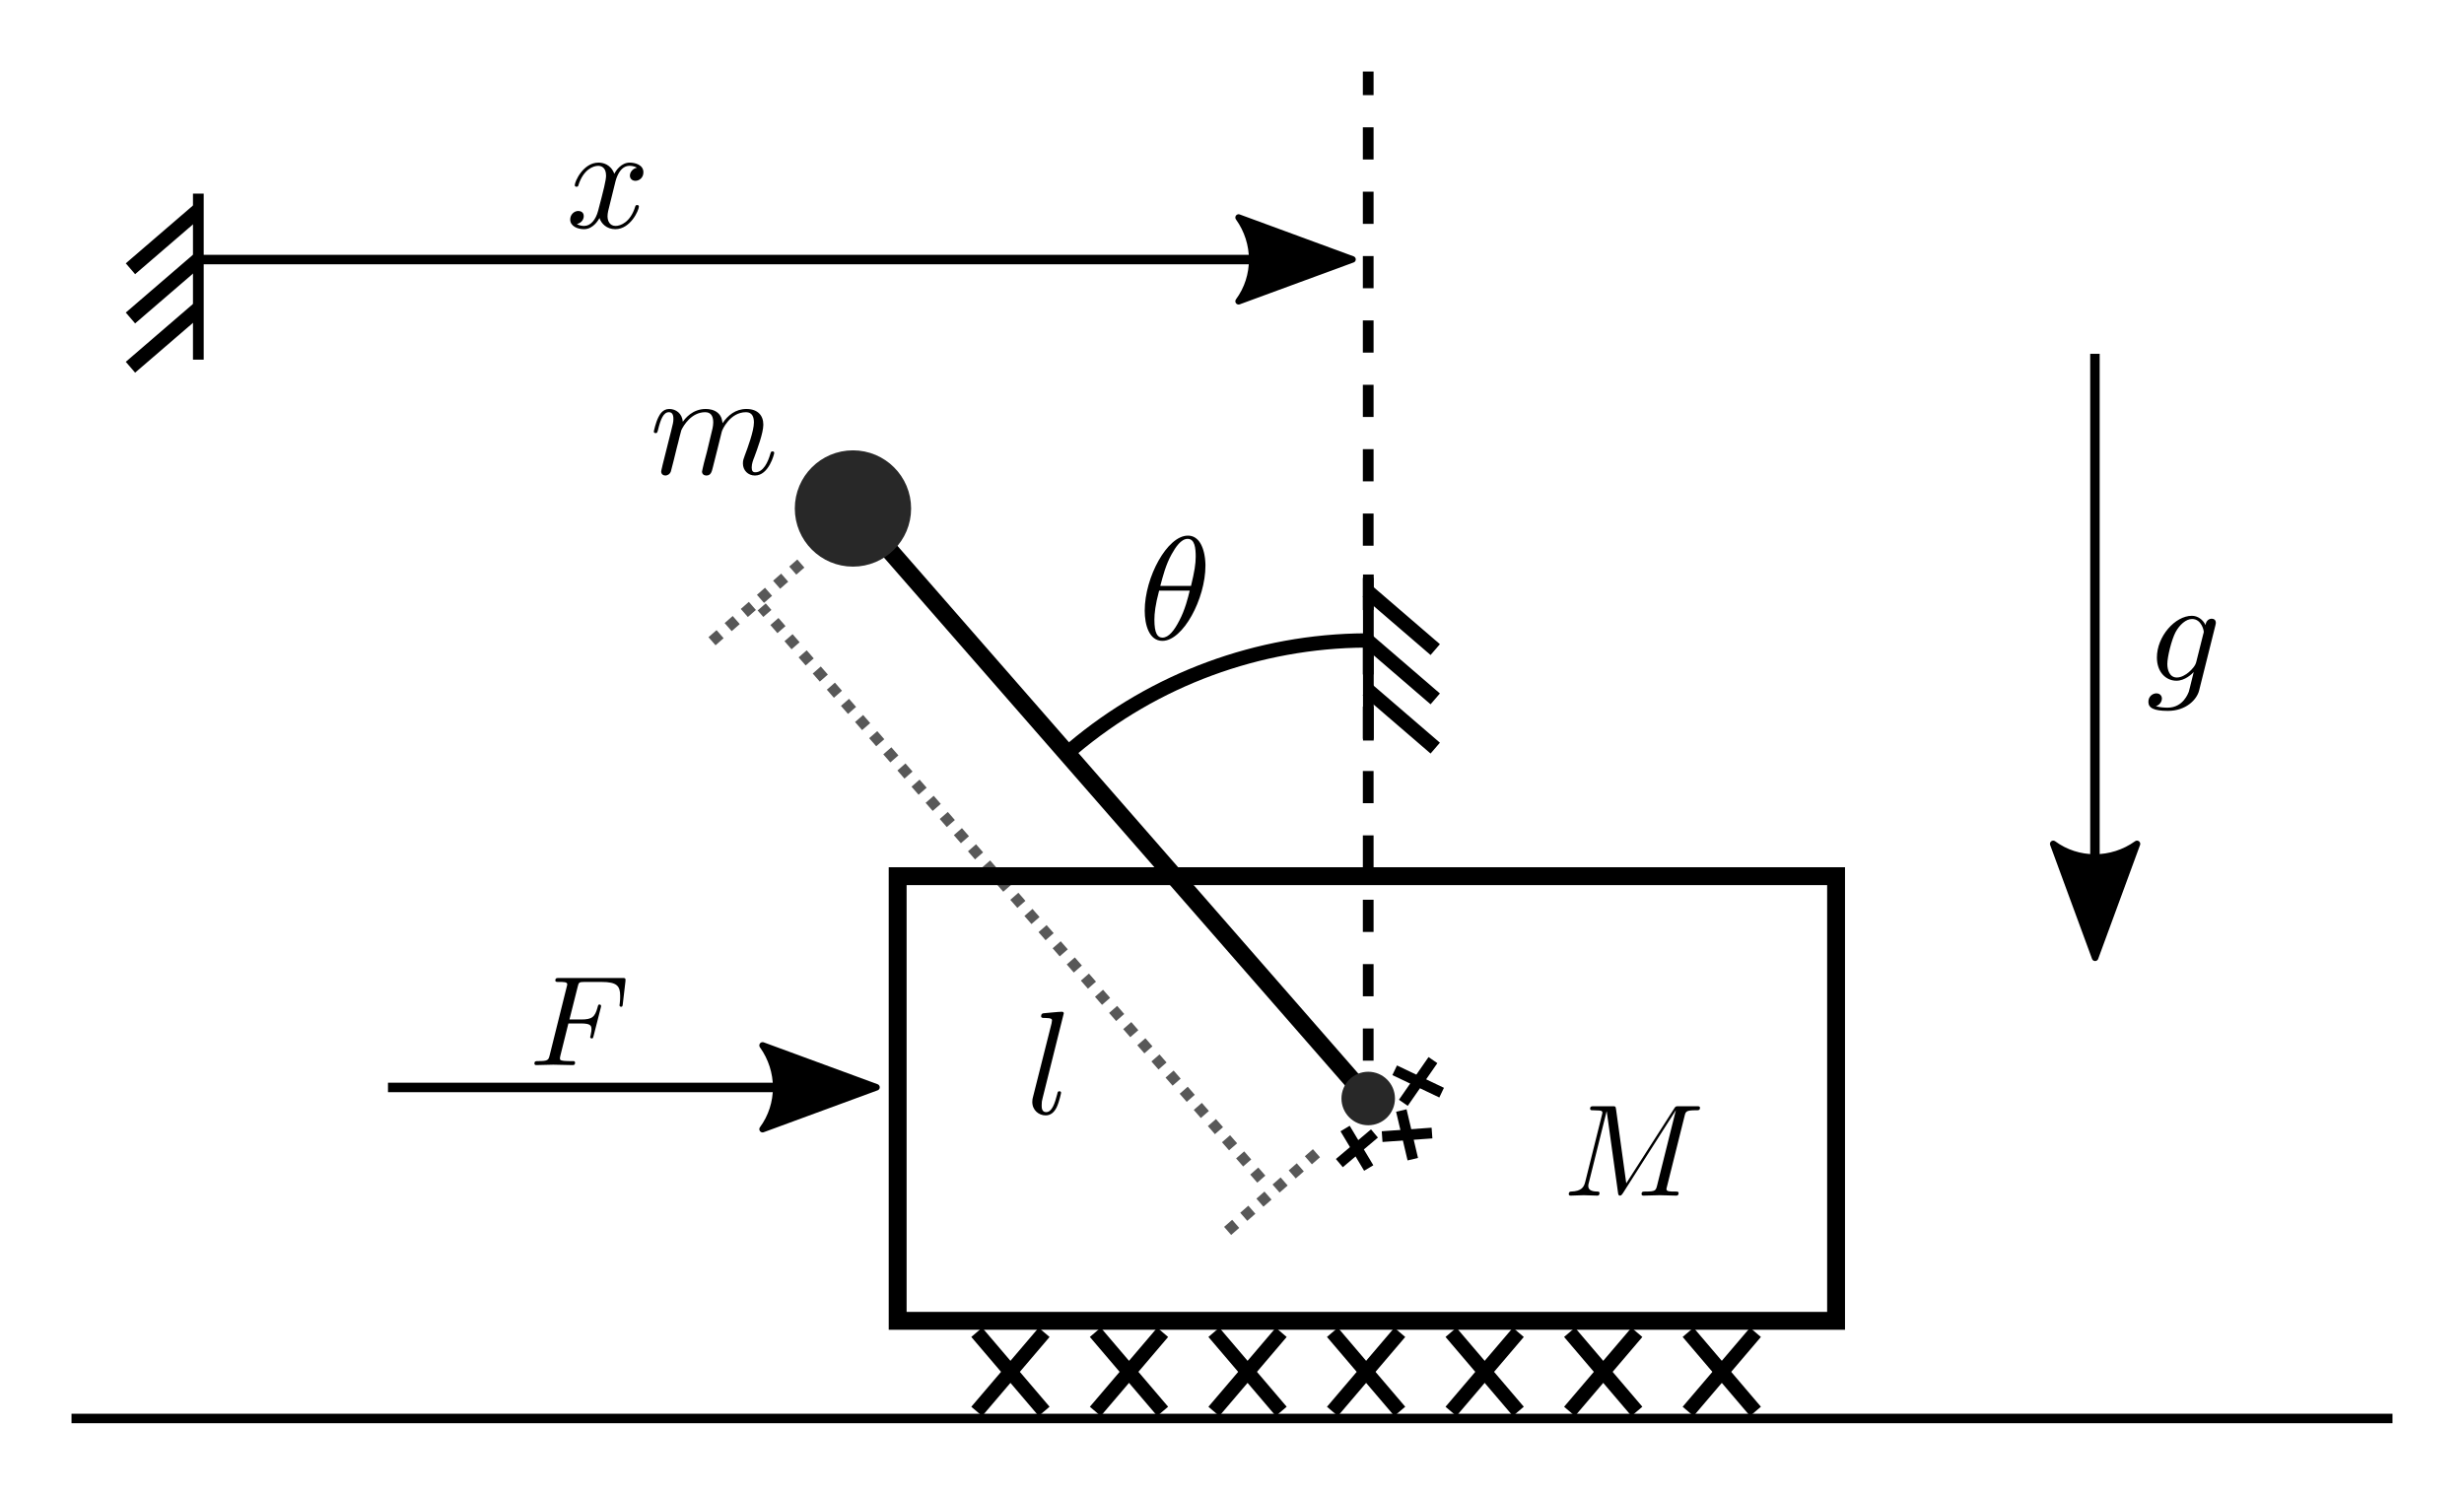
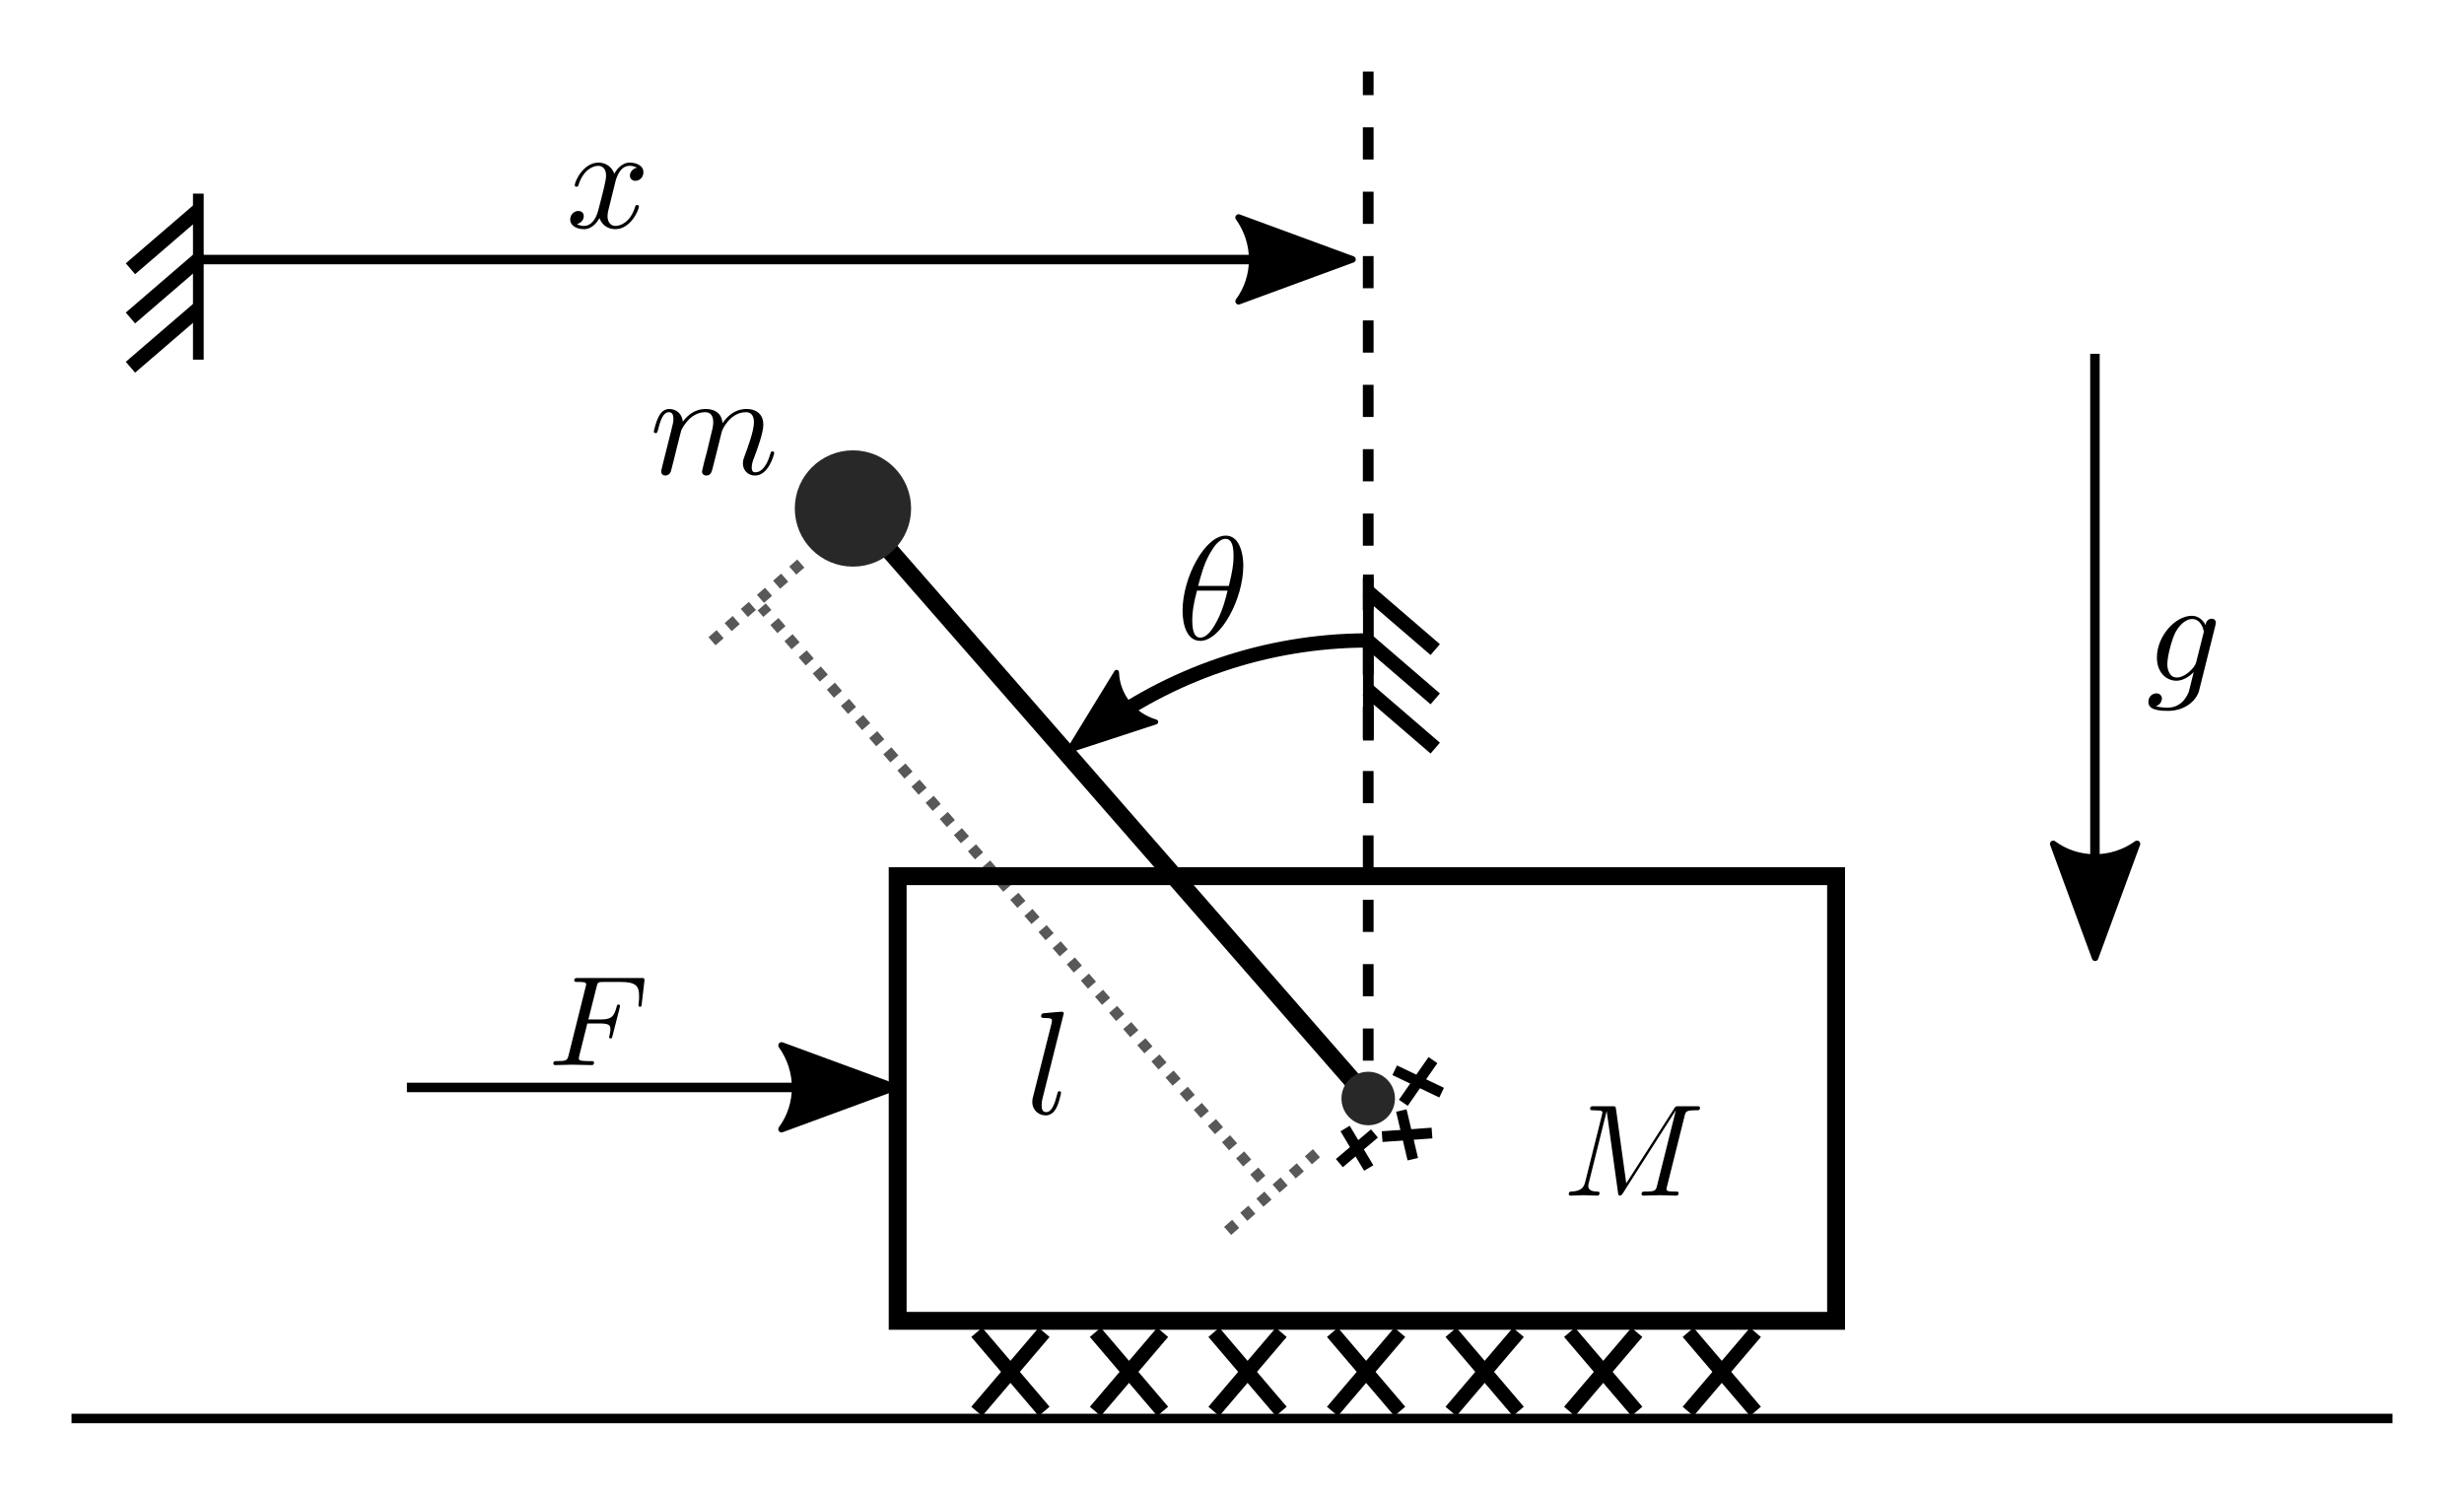
<svg xmlns="http://www.w3.org/2000/svg" width="68.896mm" height="41.798mm" viewBox="0 0 68.896 41.798" version="1.1" id="svg8">
  <defs id="defs2">
+     <marker orient="auto" refY="0" refX="0" id="marker6297" style="overflow:visible">
+       <path id="path6295" style="fill:#000000;fill-opacity:1;fill-rule:evenodd;stroke:#000000;stroke-width:0.625;stroke-linejoin:round;stroke-opacity:1" d="M 8.719,4.034 -2.207,0.016 8.719,-4.002 c -1.745,2.372 -1.735,5.617 -6e-7,8.035 z" transform="matrix(1.1,0,0,1.1,1.1,0)" />
+     </marker>
+     <marker orient="auto" refY="0.0" refX="0.0" id="Arrow2Lend" style="overflow:visible;">
+       <path id="path5648" style="fill-rule:evenodd;stroke-width:0.625;stroke-linejoin:round;stroke:#000000;stroke-opacity:1;fill:#000000;fill-opacity:0" d="M 8.719,4.034 L -2.207,0.016 L 8.719,-4.002 C 6.973,-1.63 6.983,1.616 8.719,4.034 z " transform="scale(1.1) rotate(180) translate(1,0)" />
+     </marker>
    <marker orient="auto" refY="0" refX="0" id="marker45403" style="overflow:visible">
      <path id="path45401" style="fill:#000000;fill-opacity:1;fill-rule:evenodd;stroke:#000000;stroke-width:0.625;stroke-linejoin:round;stroke-opacity:1" d="M 8.719,4.034 -2.207,0.016 8.719,-4.002 c -1.745,2.372 -1.735,5.617 -6e-7,8.035 z" transform="scale(0.6)" />
    </marker>
    <marker style="overflow:visible" id="marker45337" refX="0" refY="0" orient="auto">
-       <path transform="matrix(1.1,0,0,1.1,1.1,0)" d="M 8.719,4.034 -2.207,0.016 8.719,-4.002 c -1.745,2.372 -1.735,5.617 -6e-7,8.035 z" style="fill:#000000;fill-opacity:1;fill-rule:evenodd;stroke:#000000;stroke-width:0.625;stroke-linejoin:round;stroke-opacity:1" id="path45335" />
+       <path transform="matrix(1.1,0,0,1.1,1.1,0)" d="M 8.719,4.034 -2.207,0.016 8.719,-4.002 c -1.745,2.372 -1.735,5.617 -6e-7,8.035 z" style="fill:#cccccc;fill-opacity:0;fill-rule:evenodd;stroke:#000000;stroke-width:0.625;stroke-linejoin:round;stroke-opacity:1" id="path45335" />
    </marker>
    <marker style="overflow:visible" id="Arrow1Sstart" refX="0" refY="0" orient="auto">
      <path transform="matrix(0.2,0,0,0.2,1.2,0)" style="fill:#000000;fill-opacity:1;fill-rule:evenodd;stroke:#000000;stroke-width:1pt;stroke-opacity:1" d="M 0,0 5,-5 -12.5,0 5,5 Z" id="path14053" />
    </marker>
    <marker style="overflow:visible" id="marker45275" refX="0" refY="0" orient="auto">
      <path transform="matrix(1.1,0,0,1.1,1.1,0)" d="M 8.719,4.034 -2.207,0.016 8.719,-4.002 c -1.745,2.372 -1.735,5.617 -6e-7,8.035 z" style="fill:#000000;fill-opacity:1;fill-rule:evenodd;stroke:#000000;stroke-width:0.625;stroke-linejoin:round;stroke-opacity:1" id="path45273" />
    </marker>
    <marker style="overflow:visible" id="marker45223" refX="0" refY="0" orient="auto">
-       <path transform="scale(0.6)" d="M 8.719,4.034 -2.207,0.016 8.719,-4.002 c -1.745,2.372 -1.735,5.617 -6e-7,8.035 z" style="fill:#000000;fill-opacity:1;fill-rule:evenodd;stroke:#000000;stroke-width:0.625;stroke-linejoin:round;stroke-opacity:1" id="path45221" />
+       <path transform="scale(0.6)" d="M 8.719,4.034 -2.207,0.016 8.719,-4.002 c -1.745,2.372 -1.735,5.617 -6e-7,8.035 z" style="fill:#cccccc;fill-opacity:0;fill-rule:evenodd;stroke:#000000;stroke-width:0.625;stroke-linejoin:round;stroke-opacity:1" id="path45221" />
    </marker>
    <marker orient="auto" refY="0" refX="0" id="marker45155" style="overflow:visible">
      <path id="path45153" style="fill:#000000;fill-opacity:1;fill-rule:evenodd;stroke:#000000;stroke-width:0.625;stroke-linejoin:round;stroke-opacity:1" d="M 8.719,4.034 -2.207,0.016 8.719,-4.002 c -1.745,2.372 -1.735,5.617 -6e-7,8.035 z" transform="matrix(1.1,0,0,1.1,1.1,0)" />
    </marker>
    <marker style="overflow:visible" id="marker39935" refX="0" refY="0" orient="auto">
      <path transform="matrix(1.1,0,0,1.1,1.1,0)" d="M 8.719,4.034 -2.207,0.016 8.719,-4.002 c -1.745,2.372 -1.735,5.617 -6e-7,8.035 z" style="fill:#000000;fill-opacity:1;fill-rule:evenodd;stroke:#000000;stroke-width:0.625;stroke-linejoin:round;stroke-opacity:1" id="path39933" />
    </marker>
    <marker orient="auto" refY="0" refX="0" id="marker39557" style="overflow:visible">
      <path id="path39555" style="fill:#000000;fill-opacity:1;fill-rule:evenodd;stroke:#000000;stroke-width:0.625;stroke-linejoin:round;stroke-opacity:1" d="M 8.719,4.034 -2.207,0.016 8.719,-4.002 c -1.745,2.372 -1.735,5.617 -6e-7,8.035 z" transform="matrix(1.1,0,0,1.1,1.1,0)" />
    </marker>
    <marker orient="auto" refY="0" refX="0" id="marker30299" style="overflow:visible">
      <path id="path30297" style="fill:#000000;fill-opacity:1;fill-rule:evenodd;stroke:#000000;stroke-width:0.625;stroke-linejoin:round;stroke-opacity:1" d="M 8.719,4.034 -2.207,0.016 8.719,-4.002 c -1.745,2.372 -1.735,5.617 -6e-7,8.035 z" transform="matrix(1.1,0,0,1.1,1.1,0)" />
    </marker>
    <marker orient="auto" refY="0" refX="0" id="marker29311" style="overflow:visible">
      <path id="path29309" style="fill:#000000;fill-opacity:1;fill-rule:evenodd;stroke:#000000;stroke-width:0.625;stroke-linejoin:round;stroke-opacity:1" d="M 8.719,4.034 -2.207,0.016 8.719,-4.002 c -1.745,2.372 -1.735,5.617 -6e-7,8.035 z" transform="matrix(1.1,0,0,1.1,1.1,0)" />
    </marker>
    <marker style="overflow:visible" id="marker23203" refX="0" refY="0" orient="auto">
      <path transform="matrix(1.1,0,0,1.1,1.1,0)" d="M 8.719,4.034 -2.207,0.016 8.719,-4.002 c -1.745,2.372 -1.735,5.617 -6e-7,8.035 z" style="fill:#000000;fill-opacity:1;fill-rule:evenodd;stroke:#000000;stroke-width:0.625;stroke-linejoin:round;stroke-opacity:1" id="path23201" />
    </marker>
    <marker orient="auto" refY="0" refX="0" id="marker15019" style="overflow:visible">
      <path id="path15017" style="fill:#000000;fill-opacity:1;fill-rule:evenodd;stroke:#000000;stroke-width:0.625;stroke-linejoin:round;stroke-opacity:1" d="M 8.719,4.034 -2.207,0.016 8.719,-4.002 c -1.745,2.372 -1.735,5.617 -6e-7,8.035 z" transform="matrix(1.1,0,0,1.1,1.1,0)" />
    </marker>
    <marker style="overflow:visible" id="marker14985" refX="0" refY="0" orient="auto">
      <path transform="matrix(0.4,0,0,0.4,4,0)" style="fill:#000000;fill-opacity:1;fill-rule:evenodd;stroke:#000000;stroke-width:1pt;stroke-opacity:1" d="M 0,0 5,-5 -12.5,0 5,5 Z" id="path14983" />
    </marker>
    <marker orient="auto" refY="0" refX="0" id="marker14645" style="overflow:visible">
      <path id="path14643" style="fill:#000000;fill-opacity:1;fill-rule:evenodd;stroke:#000000;stroke-width:0.625;stroke-linejoin:round;stroke-opacity:1" d="M 8.719,4.034 -2.207,0.016 8.719,-4.002 c -1.745,2.372 -1.735,5.617 -6e-7,8.035 z" transform="matrix(1.1,0,0,1.1,1.1,0)" />
    </marker>
    <marker style="overflow:visible" id="Arrow2Lstart" refX="0" refY="0" orient="auto">
      <path transform="matrix(1.1,0,0,1.1,1.1,0)" d="M 8.719,4.034 -2.207,0.016 8.719,-4.002 c -1.745,2.372 -1.735,5.617 -6e-7,8.035 z" style="fill:#000000;fill-opacity:1;fill-rule:evenodd;stroke:#000000;stroke-width:0.625;stroke-linejoin:round;stroke-opacity:1" id="path14059" />
    </marker>
    <marker style="overflow:visible" id="Arrow1Lstart" refX="0" refY="0" orient="auto">
      <path transform="matrix(0.8,0,0,0.8,10,0)" style="fill:#000000;fill-opacity:1;fill-rule:evenodd;stroke:#000000;stroke-width:1pt;stroke-opacity:1" d="M 0,0 5,-5 -12.5,0 5,5 Z" id="path14041" />
    </marker>
    <marker style="overflow:visible" id="Arrow1Lend" refX="0" refY="0" orient="auto">
      <path transform="matrix(-0.8,0,0,-0.8,-10,0)" style="fill:#000000;fill-opacity:1;fill-rule:evenodd;stroke:#000000;stroke-width:1pt;stroke-opacity:1" d="M 0,0 5,-5 -12.5,0 5,5 Z" id="path14044" />
    </marker>
    <marker style="overflow:visible" id="Arrow1Mstart" refX="0" refY="0" orient="auto">
      <path transform="matrix(0.4,0,0,0.4,4,0)" style="fill:#000000;fill-opacity:1;fill-rule:evenodd;stroke:#000000;stroke-width:1pt;stroke-opacity:1" d="M 0,0 5,-5 -12.5,0 5,5 Z" id="path14047" />
    </marker>
  </defs>
  <g transform="translate(-23.43237,-12.45266)" id="layer1">
    <rect y="36.954" x="48.532" height="12.435" width="26.239" id="rect4518" style="fill:none;fill-opacity:1;stroke:#000000;stroke-width:0.5;stroke-linecap:round;stroke-miterlimit:4;stroke-dasharray:none;stroke-dashoffset:0;stroke-opacity:1" />
    <path id="path4901" d="m 50.743,51.921 1.884,-2.211" style="fill:none;stroke:#000000;stroke-width:0.4;stroke-linecap:butt;stroke-linejoin:miter;stroke-miterlimit:4;stroke-dasharray:none;stroke-opacity:1" />
    <path style="fill:none;stroke:#000000;stroke-width:0.4;stroke-linecap:butt;stroke-linejoin:miter;stroke-miterlimit:4;stroke-dasharray:none;stroke-opacity:1" d="m 54.058,51.921 1.884,-2.211" id="path4903" />
    <path id="path4905" d="m 57.373,51.921 1.884,-2.211" style="fill:none;stroke:#000000;stroke-width:0.4;stroke-linecap:butt;stroke-linejoin:miter;stroke-miterlimit:4;stroke-dasharray:none;stroke-opacity:1" />
    <path style="fill:none;stroke:#000000;stroke-width:0.4;stroke-linecap:butt;stroke-linejoin:miter;stroke-miterlimit:4;stroke-dasharray:none;stroke-opacity:1" d="m 60.688,51.921 1.884,-2.211" id="path4907" />
    <path id="path4909" d="m 64.003,51.921 1.884,-2.211" style="fill:none;stroke:#000000;stroke-width:0.4;stroke-linecap:butt;stroke-linejoin:miter;stroke-miterlimit:4;stroke-dasharray:none;stroke-opacity:1" />
    <path style="fill:none;stroke:#000000;stroke-width:0.4;stroke-linecap:butt;stroke-linejoin:miter;stroke-miterlimit:4;stroke-dasharray:none;stroke-opacity:1" d="m 67.318,51.921 1.884,-2.211" id="path4911" />
    <path id="path4913" d="m 70.633,51.921 1.884,-2.211" style="fill:none;stroke:#000000;stroke-width:0.4;stroke-linecap:butt;stroke-linejoin:miter;stroke-miterlimit:4;stroke-dasharray:none;stroke-opacity:1" />
    <path style="fill:none;stroke:#000000;stroke-width:0.4;stroke-linecap:butt;stroke-linejoin:miter;stroke-miterlimit:4;stroke-dasharray:none;stroke-opacity:1" d="m 50.743,49.709 1.884,2.211" id="path4624" />
    <path id="path4626" d="m 54.058,49.709 1.884,2.211" style="fill:none;stroke:#000000;stroke-width:0.4;stroke-linecap:butt;stroke-linejoin:miter;stroke-miterlimit:4;stroke-dasharray:none;stroke-opacity:1" />
    <path style="fill:none;stroke:#000000;stroke-width:0.4;stroke-linecap:butt;stroke-linejoin:miter;stroke-miterlimit:4;stroke-dasharray:none;stroke-opacity:1" d="m 57.373,49.709 1.884,2.211" id="path4628" />
    <path id="path4630" d="m 60.688,49.709 1.884,2.211" style="fill:none;stroke:#000000;stroke-width:0.4;stroke-linecap:butt;stroke-linejoin:miter;stroke-miterlimit:4;stroke-dasharray:none;stroke-opacity:1" />
    <path style="fill:none;stroke:#000000;stroke-width:0.4;stroke-linecap:butt;stroke-linejoin:miter;stroke-miterlimit:4;stroke-dasharray:none;stroke-opacity:1" d="m 64.003,49.709 1.884,2.211" id="path4632" />
    <path id="path4634" d="m 67.318,49.709 1.884,2.211" style="fill:none;stroke:#000000;stroke-width:0.4;stroke-linecap:butt;stroke-linejoin:miter;stroke-miterlimit:4;stroke-dasharray:none;stroke-opacity:1" />
    <path style="fill:none;stroke:#000000;stroke-width:0.4;stroke-linecap:butt;stroke-linejoin:miter;stroke-miterlimit:4;stroke-dasharray:none;stroke-opacity:1" d="m 70.633,49.709 1.884,2.211" id="path4636" />
    <path id="path4520" d="M 61.689,43.171 47.282,26.672" style="fill:none;stroke:#000000;stroke-width:0.5;stroke-linecap:butt;stroke-linejoin:miter;stroke-miterlimit:4;stroke-dasharray:none;stroke-opacity:1" />
    <circle transform="scale(-1,1)" r="0.498" cy="43.171" cx="-61.689" id="path4528" style="fill:#282828;fill-opacity:1;stroke:#282828;stroke-width:0.5;stroke-linecap:round;stroke-miterlimit:4;stroke-dasharray:none;stroke-dashoffset:0;stroke-opacity:1" />
    <path id="path826" d="M 61.689,42.113 V 14.453" style="fill:none;stroke:#000000;stroke-width:0.3;stroke-linecap:butt;stroke-linejoin:miter;stroke-miterlimit:4;stroke-dasharray:0.9, 0.9;stroke-dashoffset:0;stroke-opacity:1" />
    <path id="path14039" d="M 82.009,38.884 V 22.347" style="fill:none;stroke:#000000;stroke-width:0.265px;stroke-linecap:butt;stroke-linejoin:miter;stroke-opacity:1;marker-start:url(#Arrow2Lstart)" />
    <circle transform="scale(-1,1)" style="fill:#282828;fill-opacity:1;stroke:#282828;stroke-width:0.5;stroke-linecap:round;stroke-miterlimit:4;stroke-dasharray:none;stroke-dashoffset:0;stroke-opacity:1" id="circle31479" cx="-47.282" cy="26.672" r="1.376" />
-     <path style="fill:none;stroke:#000000;stroke-width:0.265px;stroke-linecap:butt;stroke-linejoin:miter;stroke-opacity:1;marker-start:url(#marker39557)" d="M 47.588,42.862 H 34.281" id="path39553" />
+     <path style="fill:none;stroke:#000000;stroke-width:0.265px;stroke-linecap:butt;stroke-linejoin:miter;stroke-opacity:1;marker-start:url(#marker39557)" d="M 48.118,42.862 H 34.81" id="path39553" />
    <path style="fill:none;stroke:#000000;stroke-width:0.265px;stroke-linecap:butt;stroke-linejoin:miter;stroke-opacity:1" d="M 25.432,52.119 H 90.329" id="path39901" />
    <path id="path39903" d="M 28.978,21.088 27.08,22.722" style="fill:none;stroke:#000000;stroke-width:0.4;stroke-linecap:butt;stroke-linejoin:miter;stroke-miterlimit:4;stroke-dasharray:none;stroke-opacity:1" />
    <path style="fill:none;stroke:#000000;stroke-width:0.4;stroke-linecap:butt;stroke-linejoin:miter;stroke-miterlimit:4;stroke-dasharray:none;stroke-opacity:1" d="M 28.978,19.711 27.08,21.345" id="path39905" />
    <path id="path39907" d="M 28.978,18.334 27.08,19.968" style="fill:none;stroke:#000000;stroke-width:0.4;stroke-linecap:butt;stroke-linejoin:miter;stroke-miterlimit:4;stroke-dasharray:none;stroke-opacity:1" />
    <path style="fill:none;stroke:#000000;stroke-width:0.3;stroke-linecap:butt;stroke-linejoin:miter;stroke-miterlimit:4;stroke-dasharray:none;stroke-opacity:1" d="m 28.978,22.51 v -4.643" id="path39923" />
    <path id="path39931" d="M 60.898,19.711 H 28.978" style="fill:none;stroke:#000000;stroke-width:0.265px;stroke-linecap:butt;stroke-linejoin:miter;stroke-opacity:1;marker-start:url(#marker39935)" />
-     <path transform="scale(-1,1)" d="m -61.614,30.362 a 12.81,12.81 0 0 1 8.184,3.018" id="path41861" style="fill:#cccccc;fill-opacity:0;stroke:#000000;stroke-width:0.4;stroke-linecap:round;stroke-miterlimit:4;stroke-dasharray:none;stroke-dashoffset:0;stroke-opacity:1" />
+     <path transform="scale(-1,1)" d="m -61.614,30.362 a 12.81,12.81 0 0 1 7.67,2.606" id="path41861" style="fill:#000000;fill-opacity:0;stroke:#000000;stroke-width:0.4;stroke-linecap:round;stroke-miterlimit:4;stroke-dasharray:none;stroke-dashoffset:0;stroke-opacity:1" />
    <path style="fill:none;stroke:#000000;stroke-width:0.4;stroke-linecap:butt;stroke-linejoin:miter;stroke-miterlimit:4;stroke-dasharray:none;stroke-opacity:1" d="m 61.665,31.739 1.898,1.634" id="path41863" />
    <path id="path41865" d="m 61.665,30.362 1.898,1.634" style="fill:none;stroke:#000000;stroke-width:0.4;stroke-linecap:butt;stroke-linejoin:miter;stroke-miterlimit:4;stroke-dasharray:none;stroke-opacity:1" />
    <path style="fill:none;stroke:#000000;stroke-width:0.4;stroke-linecap:butt;stroke-linejoin:miter;stroke-miterlimit:4;stroke-dasharray:none;stroke-opacity:1" d="m 61.665,28.984 1.898,1.634" id="path41867" />
    <path id="path41869" d="m 61.693,33.161 v -4.643" style="fill:none;stroke:#000000;stroke-width:0.3;stroke-linecap:butt;stroke-linejoin:miter;stroke-miterlimit:4;stroke-dasharray:none;stroke-opacity:1" />
    <path style="fill:none;stroke:#000000;stroke-width:0.3;stroke-linecap:butt;stroke-linejoin:miter;stroke-miterlimit:4;stroke-dasharray:0.3, 0.3;stroke-dashoffset:0;stroke-opacity:0.653" d="M 58.7,45.426 44.73,29.425" id="path41871" />
    <path id="path41873" d="m 57.758,46.874 2.503,-2.19" style="fill:none;stroke:#000000;stroke-width:0.3;stroke-linecap:butt;stroke-linejoin:miter;stroke-miterlimit:4;stroke-dasharray:0.3, 0.3;stroke-dashoffset:0;stroke-opacity:0.653" />
    <path style="fill:none;stroke:#000000;stroke-width:0.3;stroke-linecap:butt;stroke-linejoin:miter;stroke-miterlimit:4;stroke-dasharray:0.3, 0.3;stroke-dashoffset:0;stroke-opacity:0.653" d="m 43.341,30.384 2.524,-2.208" id="path41875" />
    <g style="stroke-width:3.637" transform="matrix(0.2749821,0,0,0.2749821,60.30008,3.745503)" id="g43289">
      <g style="font-style:normal;font-variant:normal;font-weight:normal;font-stretch:normal;letter-spacing:normal;word-spacing:normal;text-anchor:start;fill:none;fill-opacity:1;fill-rule:evenodd;stroke:#000000;stroke-width:8.266;stroke-linecap:butt;stroke-linejoin:miter;stroke-miterlimit:10.433;stroke-dasharray:none;stroke-dashoffset:0;stroke-opacity:1" id="g43287" transform="matrix(0.3,0,0,-0.3,-52.5,222.75)" xml:space="preserve" stroke-miterlimit="10.433" font-style="normal" font-variant="normal" font-weight="normal" font-stretch="normal" font-size-adjust="none" letter-spacing="normal" word-spacing="normal">
        <path style="fill:#000000;stroke-width:0" d="m 478.99,424.98 0.01,0.06 0.01,0.05 0.01,0.05 0.01,0.06 0.02,0.1 0.01,0.05 0.02,0.06 0.01,0.05 0.01,0.06 0.01,0.05 v 0.06 l 0.01,0.06 v 0.06 l 0.01,0.03 v 0.03 0.03 0.03 c 0,0.86 -0.59,1.36 -1.44,1.36 -0.5,0 -1.84,-0.36 -2.05,-2.16 -0.89,1.85 -2.64,3.14 -4.62,3.14 l 0.05,-1.09 c 3.28,0 3.98,-4.03 3.98,-4.28 0,-0.25 -0.09,-0.55 -0.16,-0.75 l -2.39,-9.52 c -0.29,-1.29 -1.43,-2.53 -2.53,-3.48 -1.04,-0.89 -2.59,-1.8 -4.04,-1.8 -2.49,0 -3.24,2.6 -3.24,4.58 0,2.41 1.45,8.28 2.8,10.81 1.34,2.46 3.48,4.44 5.58,4.44 l -0.05,1.09 c -5.69,0 -11.86,-6.96 -11.86,-14.14 0,-4.93 3.03,-7.87 6.63,-7.87 2.93,0 5.28,2.34 5.78,2.89 l 0.04,-0.05 c -1.04,-4.43 -1.64,-6.48 -1.64,-6.58 -0.2,-0.45 -1.89,-5.39 -7.17,-5.39 -0.95,0 -2.59,0.07 -4,0.5 1.5,0.46 2.05,1.75 2.05,2.6 0,0.79 -0.55,1.75 -1.89,1.75 -1.1,0 -2.69,-0.91 -2.69,-2.89 0,-2.05 1.84,-3.05 6.62,-3.05 6.22,0 9.82,3.89 10.57,6.88 z" id="path43285" />
      </g>
    </g>
    <g style="stroke-width:3.637" transform="matrix(0.2749821,0,0,0.2749821,28.97423,15.855)" id="g43537">
      <g style="font-style:normal;font-variant:normal;font-weight:normal;font-stretch:normal;letter-spacing:normal;word-spacing:normal;text-anchor:start;fill:none;fill-opacity:1;fill-rule:evenodd;stroke:#000000;stroke-width:8.266;stroke-linecap:butt;stroke-linejoin:miter;stroke-miterlimit:10.433;stroke-dasharray:none;stroke-dashoffset:0;stroke-opacity:1" word-spacing="normal" letter-spacing="normal" font-size-adjust="none" font-stretch="normal" font-weight="normal" font-variant="normal" font-style="normal" stroke-miterlimit="10.433" xml:space="preserve" transform="matrix(0.3,0,0,-0.3,-52.5,222.75)" id="g43535">
        <path style="fill:#000000;stroke-width:0" id="path43533" d="m 468.38,440.23 v 0 0.01 0 0.01 0.02 0.01 l -0.01,0.02 v 0.02 0.02 l -0.01,0.02 v 0.02 l -0.01,0.02 -0.01,0.02 v 0.03 l -0.02,0.02 -0.01,0.03 -0.01,0.02 -0.02,0.03 -0.02,0.02 -0.02,0.02 -0.02,0.03 -0.01,0.01 -0.02,0.01 -0.01,0.01 -0.01,0.01 -0.02,0.01 -0.01,0.01 -0.02,0.01 -0.02,0.01 -0.02,0.01 -0.01,0.01 h -0.02 l -0.02,0.01 -0.02,0.01 h -0.03 l -0.02,0.01 -0.02,0.01 h -0.02 -0.03 l -0.02,0.01 h -0.03 -0.03 l -0.03,0.01 h -0.03 -0.03 c -1.14,0 -4.78,-0.41 -6.08,-0.5 -0.39,-0.05 -0.93,-0.1 -0.93,-1.05 0,-0.55 0.48,-0.55 1.23,-0.55 2.39,0 2.45,-0.45 2.45,-0.84 l -0.15,-1 -6.28,-24.91 c -0.14,-0.54 -0.25,-0.9 -0.25,-1.7 0,-2.83 2.2,-4.58 4.53,-4.58 1.65,0 2.89,1 3.75,2.78 0.89,1.91 1.48,4.8 1.48,4.89 0,0.5 -0.43,0.5 -0.59,0.5 -0.5,0 -0.55,-0.2 -0.7,-0.9 -0.85,-3.24 -1.79,-6.17 -3.79,-6.17 -1.5,0 -1.5,1.59 -1.5,2.29 0,1.19 0.07,1.44 0.3,2.39 z" />
      </g>
    </g>
-     <g style="stroke-width:3.637" transform="matrix(0.2749821,0,0,0.2749821,32.12624,2.585482)" id="g43791">
+     <g style="stroke-width:3.637" transform="matrix(0.2749821,0,0,0.2749821,33.18458,2.585482)" id="g43791">
      <g style="font-style:normal;font-variant:normal;font-weight:normal;font-stretch:normal;letter-spacing:normal;word-spacing:normal;text-anchor:start;fill:none;fill-opacity:1;fill-rule:evenodd;stroke:#000000;stroke-width:8.266;stroke-linecap:butt;stroke-linejoin:miter;stroke-miterlimit:10.433;stroke-dasharray:none;stroke-dashoffset:0;stroke-opacity:1" id="g43789" transform="matrix(0.3,0,0,-0.3,-52.5,222.75)" xml:space="preserve" stroke-miterlimit="10.433" font-style="normal" font-variant="normal" font-weight="normal" font-stretch="normal" font-size-adjust="none" letter-spacing="normal" word-spacing="normal">
        <path style="fill:#000000;stroke-width:0" d="m 478.19,431.11 v 0.31 l -0.01,0.34 -0.02,0.36 -0.02,0.37 -0.03,0.39 -0.04,0.39 -0.04,0.41 -0.06,0.41 -0.07,0.42 -0.07,0.43 -0.09,0.42 -0.1,0.43 -0.12,0.42 -0.12,0.42 -0.14,0.41 -0.16,0.41 -0.17,0.4 -0.18,0.38 -0.2,0.37 -0.22,0.36 -0.23,0.34 -0.25,0.32 -0.28,0.3 -0.29,0.27 -0.31,0.25 -0.16,0.12 -0.17,0.1 -0.17,0.1 -0.18,0.1 -0.18,0.08 -0.19,0.08 -0.19,0.07 -0.2,0.06 -0.21,0.05 -0.21,0.05 -0.22,0.03 -0.22,0.02 -0.23,0.02 h -0.23 l -0.05,-1.09 c 2.44,0 2.73,-3.19 2.73,-6.03 0,-2.44 -0.39,-4.99 -1.59,-9.92 h -10.41 c 0.85,3.2 1.85,7.18 3.83,10.72 1.36,2.43 3.19,5.23 5.44,5.23 l 0.05,1.09 c -6.92,0 -14.6,-14.04 -14.6,-25.45 0,-4.69 1.44,-10.22 5.99,-10.22 v 1.1 c -1.66,0 -2.71,1.45 -2.71,6.07 0,2.1 0.3,4.99 1.6,9.86 h 10.37 c -0.54,-2.28 -1.59,-6.51 -3.5,-10.11 -1.73,-3.39 -3.62,-5.82 -5.76,-5.82 v -1.1 c 7.01,0 14.59,14.3 14.59,25.46 z" id="path43787" />
      </g>
    </g>
    <g style="stroke-width:3.637" transform="matrix(0.2749821,0,0,0.2749821,16.11588,-8.927131)" id="g44051">
      <g style="font-style:normal;font-variant:normal;font-weight:normal;font-stretch:normal;letter-spacing:normal;word-spacing:normal;text-anchor:start;fill:none;fill-opacity:1;fill-rule:evenodd;stroke:#000000;stroke-width:8.266;stroke-linecap:butt;stroke-linejoin:miter;stroke-miterlimit:10.433;stroke-dasharray:none;stroke-dashoffset:0;stroke-opacity:1" word-spacing="normal" letter-spacing="normal" font-size-adjust="none" font-stretch="normal" font-weight="normal" font-variant="normal" font-style="normal" stroke-miterlimit="10.433" xml:space="preserve" transform="matrix(0.3,0,0,-0.3,-52.5,222.75)" id="g44049">
        <path style="fill:#000000;stroke-width:0" id="path44047" d="m 472.16,421.25 0.03,0.13 0.04,0.15 0.04,0.16 0.04,0.18 0.06,0.19 0.06,0.21 0.06,0.22 0.07,0.22 0.08,0.23 0.09,0.24 0.1,0.25 0.1,0.24 0.11,0.25 0.12,0.25 0.13,0.25 0.14,0.25 0.15,0.24 0.15,0.24 0.17,0.23 0.18,0.22 0.18,0.22 0.2,0.2 0.21,0.19 0.22,0.18 0.23,0.16 0.25,0.14 0.12,0.07 0.13,0.06 0.14,0.05 0.13,0.05 0.14,0.05 0.14,0.04 0.15,0.03 0.15,0.03 0.15,0.02 0.16,0.02 0.16,0.01 h 0.16 c 0.25,0 1.44,0 2.48,-0.64 -1.39,-0.25 -2.39,-1.5 -2.39,-2.69 0,-0.79 0.55,-1.75 1.89,-1.75 1.1,0 2.69,0.89 2.69,2.89 0,2.6 -2.94,3.28 -4.63,3.28 -2.89,0 -4.64,-2.64 -5.23,-3.78 -1.25,3.28 -3.94,3.78 -5.37,3.78 -5.19,0 -8.04,-6.42 -8.04,-7.67 0,-0.5 0.5,-0.5 0.61,-0.5 0.39,0 0.55,0.11 0.64,0.55 1.69,5.28 4.99,6.53 6.68,6.53 0.95,0 2.68,-0.44 2.68,-3.33 0,-1.54 -0.84,-4.89 -2.68,-11.86 -0.8,-3.09 -2.54,-5.18 -4.74,-5.18 -0.3,0 -1.44,0 -2.48,0.65 1.25,0.24 2.34,1.28 2.34,2.69 0,1.34 -1.09,1.73 -1.84,1.73 -1.5,0 -2.75,-1.29 -2.75,-2.89 0,-2.28 2.5,-3.28 4.68,-3.28 3.3,0 5.08,3.49 5.24,3.78 0.59,-1.84 2.39,-3.78 5.37,-3.78 5.14,0 7.99,6.42 7.99,7.67 0,0.5 -0.45,0.5 -0.61,0.5 -0.44,0 -0.55,-0.2 -0.64,-0.54 -1.64,-5.33 -5.03,-6.53 -6.63,-6.53 -1.95,0 -2.75,1.59 -2.75,3.29 0,1.1 0.3,2.19 0.86,4.38 z" />
      </g>
    </g>
    <g style="stroke-width:3.637" transform="matrix(0.2749821,0,0,0.2749821,18.45354,-2.037955)" id="g44317">
      <g style="font-style:normal;font-variant:normal;font-weight:normal;font-stretch:normal;letter-spacing:normal;word-spacing:normal;text-anchor:start;fill:none;fill-opacity:1;fill-rule:evenodd;stroke:#000000;stroke-width:8.266;stroke-linecap:butt;stroke-linejoin:miter;stroke-miterlimit:10.433;stroke-dasharray:none;stroke-dashoffset:0;stroke-opacity:1" id="g44315" transform="matrix(0.3,0,0,-0.3,-52.5,222.75)" xml:space="preserve" stroke-miterlimit="10.433" font-style="normal" font-variant="normal" font-weight="normal" font-stretch="normal" font-size-adjust="none" letter-spacing="normal" word-spacing="normal">
        <path style="fill:#000000;stroke-width:0" d="m 459.91,409.14 -0.02,-0.07 -0.01,-0.08 -0.02,-0.07 -0.01,-0.08 -0.04,-0.16 -0.04,-0.16 -0.03,-0.16 -0.04,-0.16 -0.04,-0.16 -0.04,-0.16 -0.01,-0.08 -0.02,-0.07 -0.02,-0.07 -0.01,-0.07 -0.02,-0.07 -0.01,-0.07 -0.01,-0.06 -0.01,-0.06 -0.01,-0.06 -0.01,-0.05 -0.01,-0.05 -0.01,-0.04 -0.01,-0.04 v -0.04 -0.03 -0.02 c 0,-0.89 0.7,-1.35 1.43,-1.35 0.61,0 1.5,0.39 1.85,1.39 0.06,0.11 0.65,2.44 0.95,3.69 l 1.1,4.48 c 0.29,1.1 0.59,2.19 0.84,3.35 0.2,0.84 0.61,2.28 0.66,2.48 0.75,1.55 3.39,6.08 8.1,6.08 2.25,0 2.71,-1.84 2.71,-3.48 0,-1.25 -0.36,-2.64 -0.75,-4.14 l -1.39,-5.79 -1,-3.78 c -0.21,-1 -0.66,-2.68 -0.66,-2.93 0,-0.89 0.7,-1.35 1.45,-1.35 1.55,0 1.85,1.25 2.24,2.85 0.7,2.78 2.55,10.06 3,12 0.14,0.65 2.78,6.62 8.22,6.62 2.14,0 2.68,-1.69 2.68,-3.48 0,-2.85 -2.09,-8.52 -3.09,-11.16 -0.45,-1.2 -0.64,-1.75 -0.64,-2.75 0,-2.33 1.73,-4.08 4.08,-4.08 4.69,0 6.53,7.27 6.53,7.67 0,0.5 -0.45,0.5 -0.59,0.5 -0.5,0 -0.5,-0.15 -0.75,-0.9 -0.75,-2.64 -2.35,-6.17 -5.08,-6.17 -0.86,0 -1.21,0.5 -1.21,1.64 0,1.25 0.46,2.45 0.9,3.54 0.95,2.58 3.04,8.11 3.04,10.96 0,3.23 -2,5.32 -5.73,5.32 -3.74,0 -6.27,-2.18 -8.11,-4.82 -0.06,0.65 -0.2,2.34 -1.61,3.53 -1.24,1.04 -2.83,1.29 -4.08,1.29 -4.48,0 -6.92,-3.18 -7.76,-4.32 -0.25,2.84 -2.35,4.32 -4.6,4.32 -2.28,0 -3.23,-1.93 -3.69,-2.82 -0.89,-1.75 -1.54,-4.69 -1.54,-4.85 0,-0.5 0.5,-0.5 0.61,-0.5 0.5,0 0.54,0.07 0.84,1.16 0.84,3.53 1.84,5.92 3.64,5.92 0.8,0 1.55,-0.39 1.55,-2.28 0,-1.05 -0.16,-1.61 -0.8,-4.19 z" id="path44313" />
      </g>
    </g>
    <g style="stroke-width:4.084" transform="matrix(0.244882,0,0,0.244882,46.53491,21.18082)" id="g44589">
      <g style="font-style:normal;font-variant:normal;font-weight:normal;font-stretch:normal;letter-spacing:normal;word-spacing:normal;text-anchor:start;fill:none;fill-opacity:1;fill-rule:evenodd;stroke:#000000;stroke-width:9.282;stroke-linecap:butt;stroke-linejoin:miter;stroke-miterlimit:10.433;stroke-dasharray:none;stroke-dashoffset:0;stroke-opacity:1" word-spacing="normal" letter-spacing="normal" font-size-adjust="none" font-stretch="normal" font-weight="normal" font-variant="normal" font-style="normal" stroke-miterlimit="10.433" xml:space="preserve" transform="matrix(0.3,0,0,-0.3,-52.5,222.75)" id="g44587">
        <path style="fill:#000000;stroke-width:0" id="path44585" d="m 501.66,436.39 0.04,0.16 0.04,0.16 0.04,0.15 0.04,0.14 0.04,0.14 0.04,0.13 0.04,0.12 0.05,0.11 0.05,0.11 0.05,0.11 0.07,0.09 0.06,0.09 0.08,0.09 0.08,0.08 0.09,0.07 0.09,0.07 0.11,0.06 0.12,0.06 0.13,0.05 0.14,0.05 0.15,0.04 0.09,0.02 0.08,0.02 0.09,0.02 0.09,0.02 0.1,0.01 0.1,0.02 0.1,0.01 0.11,0.01 0.11,0.02 0.12,0.01 0.12,0.01 h 0.12 l 0.13,0.01 0.13,0.01 0.14,0.01 h 0.14 0.15 l 0.15,0.01 h 0.16 0.16 0.17 0.17 c 1.14,0 1.6,0 1.6,1 0,0.55 -0.5,0.55 -1.35,0.55 h -6.58 c -1.29,0 -1.34,0 -1.93,-0.95 l -18.19,-28.39 -3.89,28.18 c -0.16,1.16 -0.25,1.16 -1.55,1.16 h -6.83 c -0.93,0 -1.48,0 -1.48,-0.95 0,-0.6 0.44,-0.6 1.44,-0.6 0.65,0 1.54,-0.04 2.14,-0.09 0.79,-0.11 1.09,-0.25 1.09,-0.8 0,-0.2 -0.05,-0.36 -0.19,-0.95 l -6.33,-25.36 c -0.5,-2 -1.34,-3.59 -5.39,-3.73 -0.25,0 -0.89,-0.05 -0.89,-0.96 0,-0.43 0.3,-0.59 0.71,-0.59 1.59,0 3.32,0.16 4.97,0.16 1.7,0 3.5,-0.16 5.14,-0.16 0.25,0 0.89,0 0.89,1 0,0.55 -0.55,0.55 -0.89,0.55 -2.85,0.04 -3.39,1.04 -3.39,2.18 0,0.35 0.04,0.6 0.2,1.14 l 6.76,27.16 h 0.07 l 4.28,-30.89 c 0.09,-0.59 0.14,-1.14 0.75,-1.14 0.54,0 0.84,0.55 1.09,0.89 l 20.13,31.55 h 0.04 l -7.12,-28.55 c -0.5,-1.95 -0.6,-2.34 -4.53,-2.34 -0.85,0 -1.39,0 -1.39,-0.96 0,-0.59 0.59,-0.59 0.75,-0.59 1.39,0 4.78,0.16 6.17,0.16 2.05,0 4.19,-0.16 6.23,-0.16 0.3,0 0.94,0 0.94,1 0,0.55 -0.45,0.55 -1.39,0.55 -1.84,0 -3.23,0 -3.23,0.89 0,0.2 0,0.29 0.25,1.2 z" />
      </g>
    </g>
-     <g id="g4346" transform="matrix(1.204412,0,0,1.204412,18.0655,9.214964)" style="stroke-width:0.83">
+     <g id="g4346" transform="matrix(1.204412,0,0,1.204412,18.59467,9.214964)" style="stroke-width:0.83">
      <g word-spacing="normal" letter-spacing="normal" font-size-adjust="none" font-stretch="normal" font-weight="normal" font-variant="normal" font-style="normal" stroke-miterlimit="10.433" xml:space="preserve" transform="matrix(0.05971178,0,0,-0.05971178,-10.44956,51.67229)" id="content" style="font-style:normal;font-variant:normal;font-weight:normal;font-stretch:normal;letter-spacing:normal;word-spacing:normal;text-anchor:start;fill:none;fill-opacity:1;fill-rule:evenodd;stroke:#000000;stroke-width:0.83;stroke-linecap:butt;stroke-linejoin:miter;stroke-miterlimit:10.433;stroke-dasharray:none;stroke-dashoffset:0;stroke-opacity:1">
        <path id="path4343" d="m 470.61,422.39 h 4.83 c 3.75,0 4.14,-0.8 4.14,-2.24 0,-0.36 0,-0.95 -0.34,-2.44 -0.11,-0.25 -0.16,-0.45 -0.16,-0.56 0,-0.39 0.3,-0.59 0.6,-0.59 0.5,0 0.5,0.15 0.75,1.05 l 2.75,10.81 c 0.14,0.54 0.14,0.65 0.14,0.79 0,0.1 -0.1,0.55 -0.6,0.55 -0.5,0 -0.54,-0.25 -0.75,-1.05 -1.04,-3.87 -2.18,-4.78 -6.42,-4.78 h -4.53 l 3.19,12.66 c 0.43,1.75 0.5,1.94 2.68,1.94 h 6.58 c 6.13,0 7.27,-1.64 7.27,-5.47 0,-1.16 0,-1.35 -0.14,-2.7 -0.11,-0.65 -0.11,-0.74 -0.11,-0.9 0,-0.25 0.15,-0.59 0.61,-0.59 0.54,0 0.59,0.3 0.69,1.25 l 1,8.61 c 0.15,1.34 -0.1,1.34 -1.35,1.34 h -24.4 c -1,0 -1.5,0 -1.5,-1 0,-0.54 0.45,-0.54 1.39,-0.54 1.84,0 3.23,0 3.23,-0.89 0,-0.21 0,-0.3 -0.25,-1.21 l -6.56,-26.34 c -0.5,-1.95 -0.61,-2.34 -4.55,-2.34 -0.84,0 -1.39,0 -1.39,-0.96 0,-0.59 0.59,-0.59 0.75,-0.59 1.44,0 5.13,0.16 6.58,0.16 1.64,0 5.78,-0.16 7.42,-0.16 0.45,0 1.05,0 1.05,0.95 0,0.39 -0.3,0.49 -0.3,0.55 -0.16,0.05 -0.25,0.05 -1.39,0.05 -1.11,0 -1.36,0 -2.59,0.09 -1.46,0.16 -1.6,0.36 -1.6,1 0,0.09 0,0.41 0.19,1.14 z" style="fill:#000000;stroke-width:0" />
      </g>
    </g>
    <g id="g3515" transform="matrix(0.7389885,-0.119619,0.1196163,0.7390053,10.73732,18.41935)" style="stroke-width:1.336">
      <path id="path3503" d="M 63.186,46.017 63.054,44.154" style="fill:none;stroke:#000000;stroke-width:0.401;stroke-linecap:butt;stroke-linejoin:miter;stroke-miterlimit:4;stroke-dasharray:none;stroke-opacity:1" />
      <path style="fill:none;stroke:#000000;stroke-width:0.401;stroke-linecap:butt;stroke-linejoin:miter;stroke-miterlimit:4;stroke-dasharray:none;stroke-opacity:1" d="m 62.19,45.002 1.86,0.166" id="path3505" />
    </g>
    <g transform="matrix(0.3845168,-0.6762504,0.6773289,0.3839045,8.277062,68.07102)" id="g3521" style="stroke-width:1.285">
      <path style="fill:none;stroke:#000000;stroke-width:0.385;stroke-linecap:butt;stroke-linejoin:miter;stroke-miterlimit:4;stroke-dasharray:none;stroke-opacity:1" d="M 63.186,46.017 63.054,44.154" id="path3517" />
      <path id="path3519" d="m 62.19,45.002 1.86,0.166" style="fill:none;stroke:#000000;stroke-width:0.385;stroke-linecap:butt;stroke-linejoin:miter;stroke-miterlimit:4;stroke-dasharray:none;stroke-opacity:1" />
    </g>
    <g id="g3527" transform="matrix(0.5723207,0.3820891,-0.3808827,0.5735668,42.68985,-5.39354)" style="stroke-width:1.453">
      <g id="g3531" transform="rotate(20.28772,62.40976,44.22378)" style="stroke-width:1.453">
        <path style="fill:none;stroke:#000000;stroke-width:0.436;stroke-linecap:butt;stroke-linejoin:miter;stroke-miterlimit:4;stroke-dasharray:none;stroke-opacity:1" d="M 63.186,46.017 63.054,44.154" id="path3523" />
        <path id="path3525" d="m 62.19,45.002 1.86,0.166" style="fill:none;stroke:#000000;stroke-width:0.436;stroke-linecap:butt;stroke-linejoin:miter;stroke-miterlimit:4;stroke-dasharray:none;stroke-opacity:1" />
      </g>
    </g>
+     <path style="fill:none;stroke:#000000;stroke-width:0.2;stroke-linecap:butt;stroke-linejoin:miter;stroke-opacity:1;marker-start:url(#marker6297);stroke-miterlimit:4;stroke-dasharray:none" d="M 53.521,33.27 54.07,32.836" id="path6293" />
  </g>
</svg>
